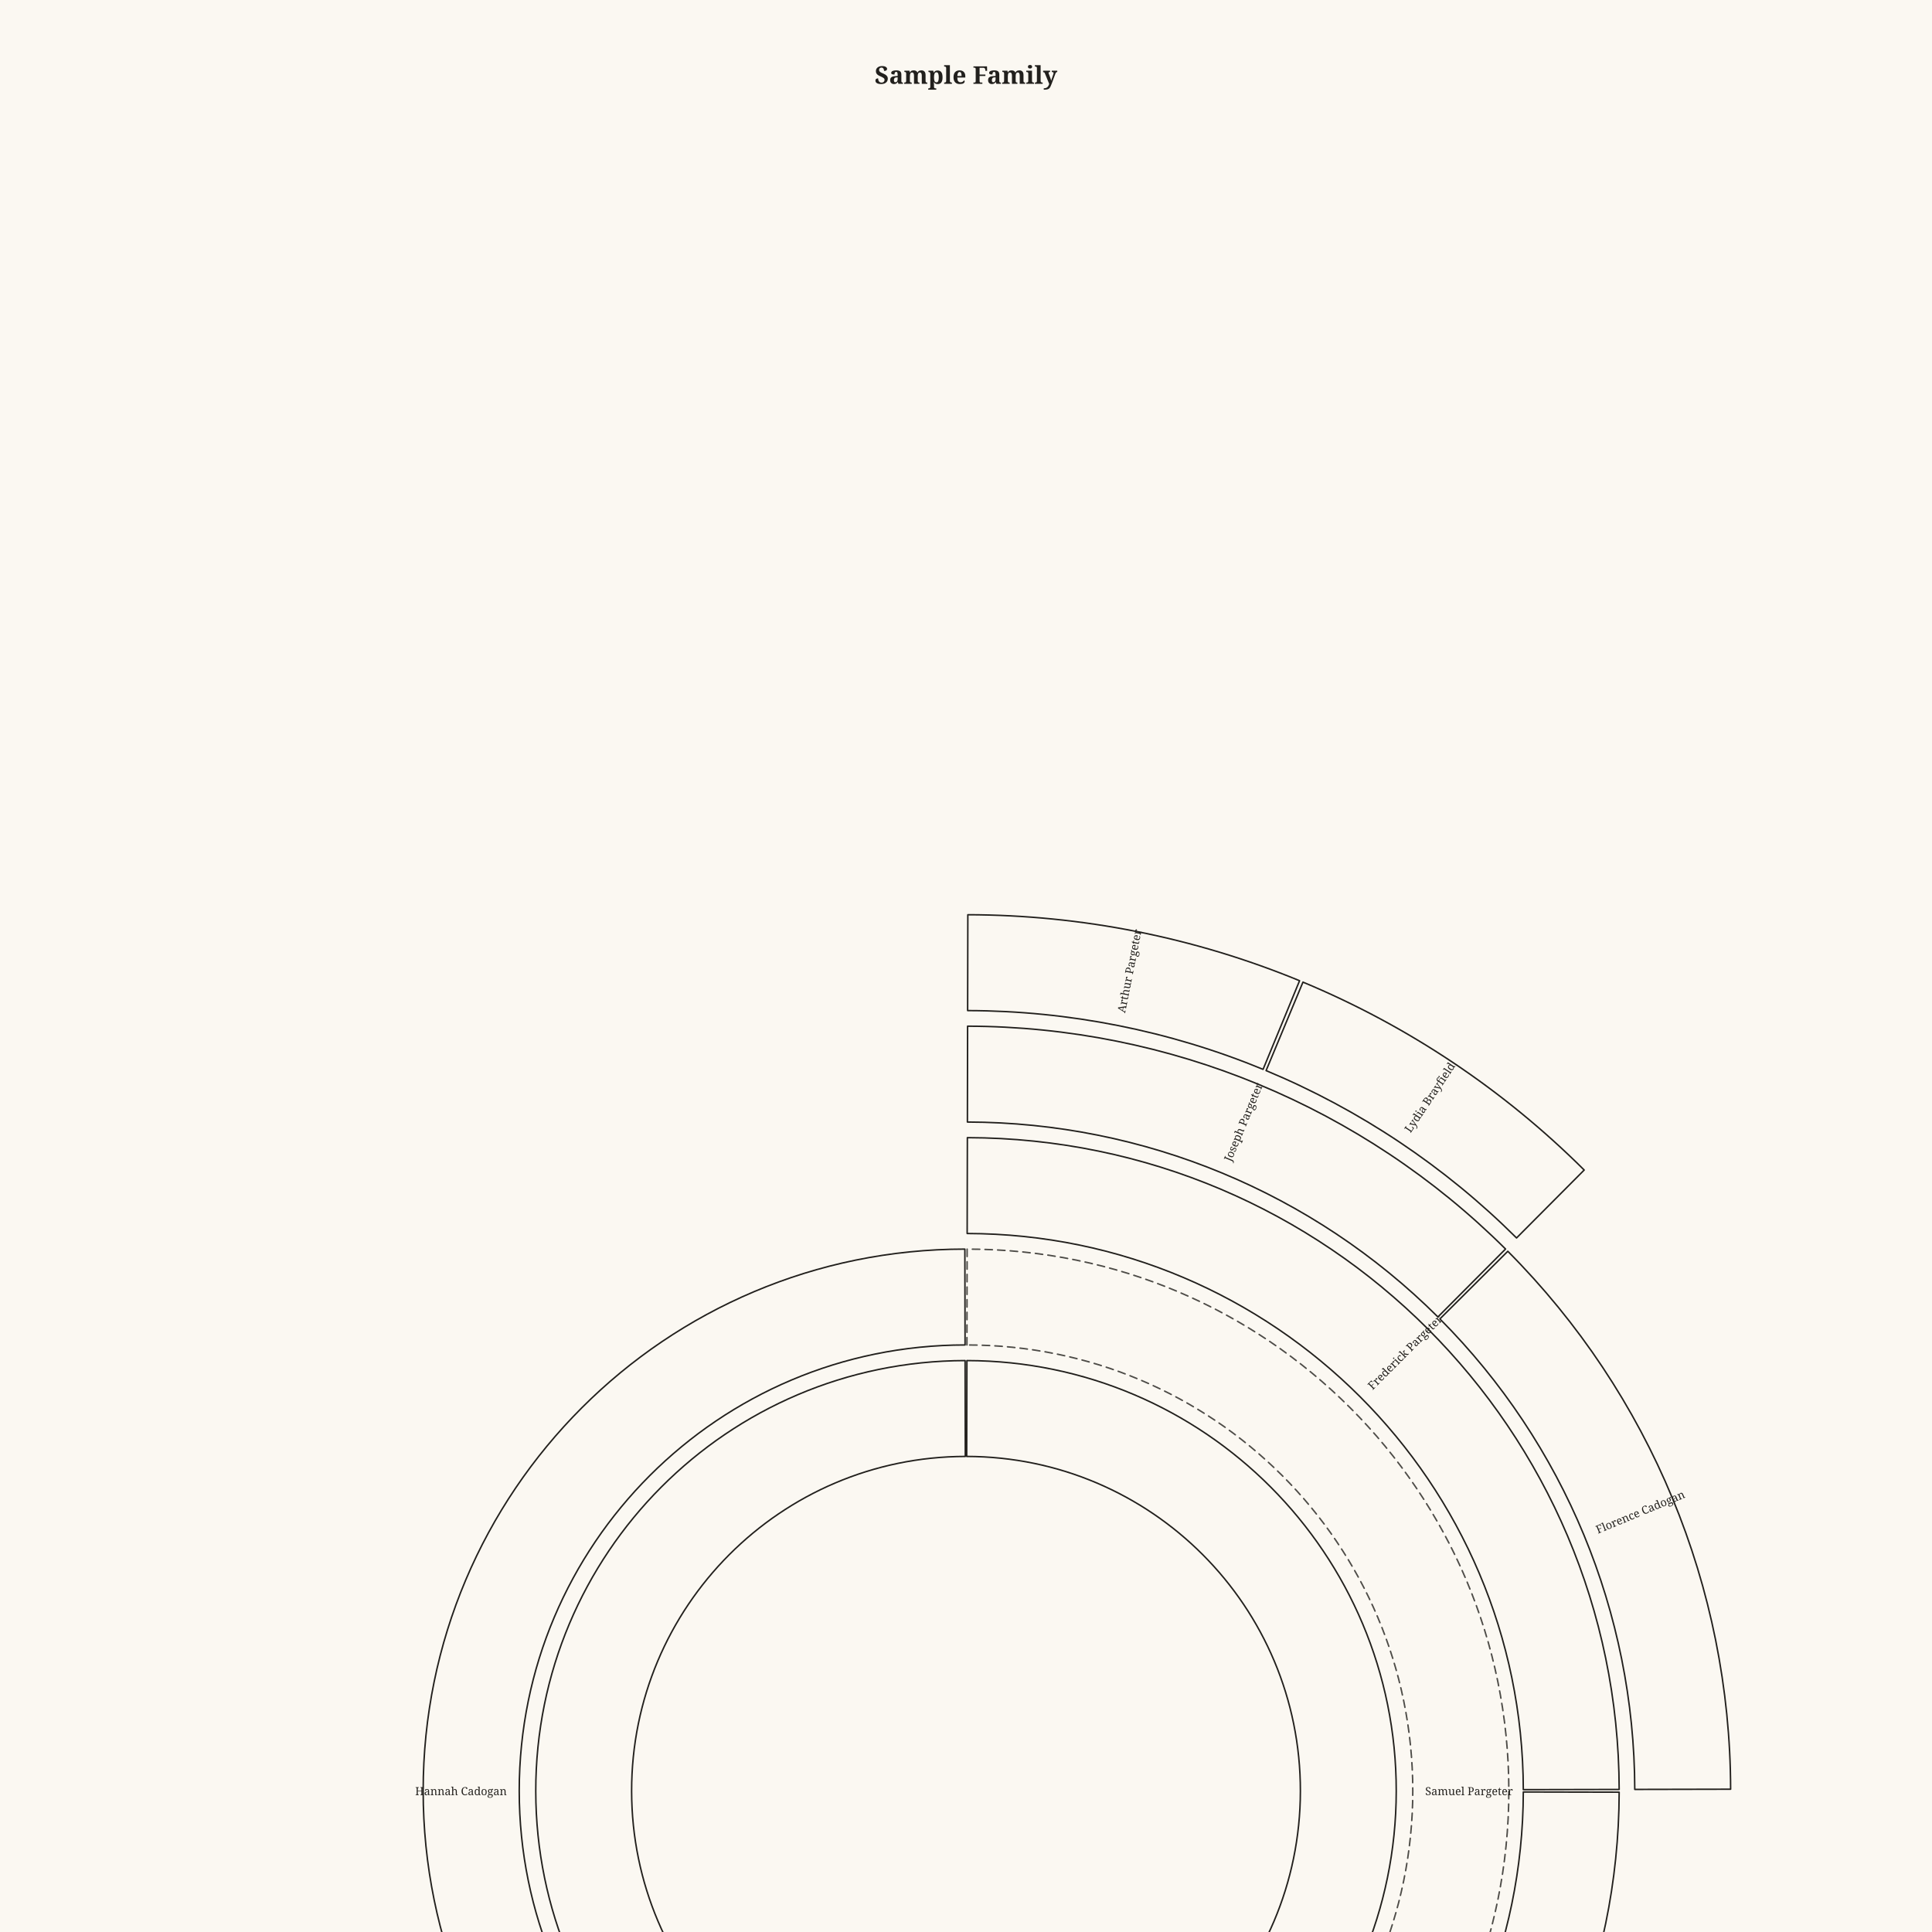
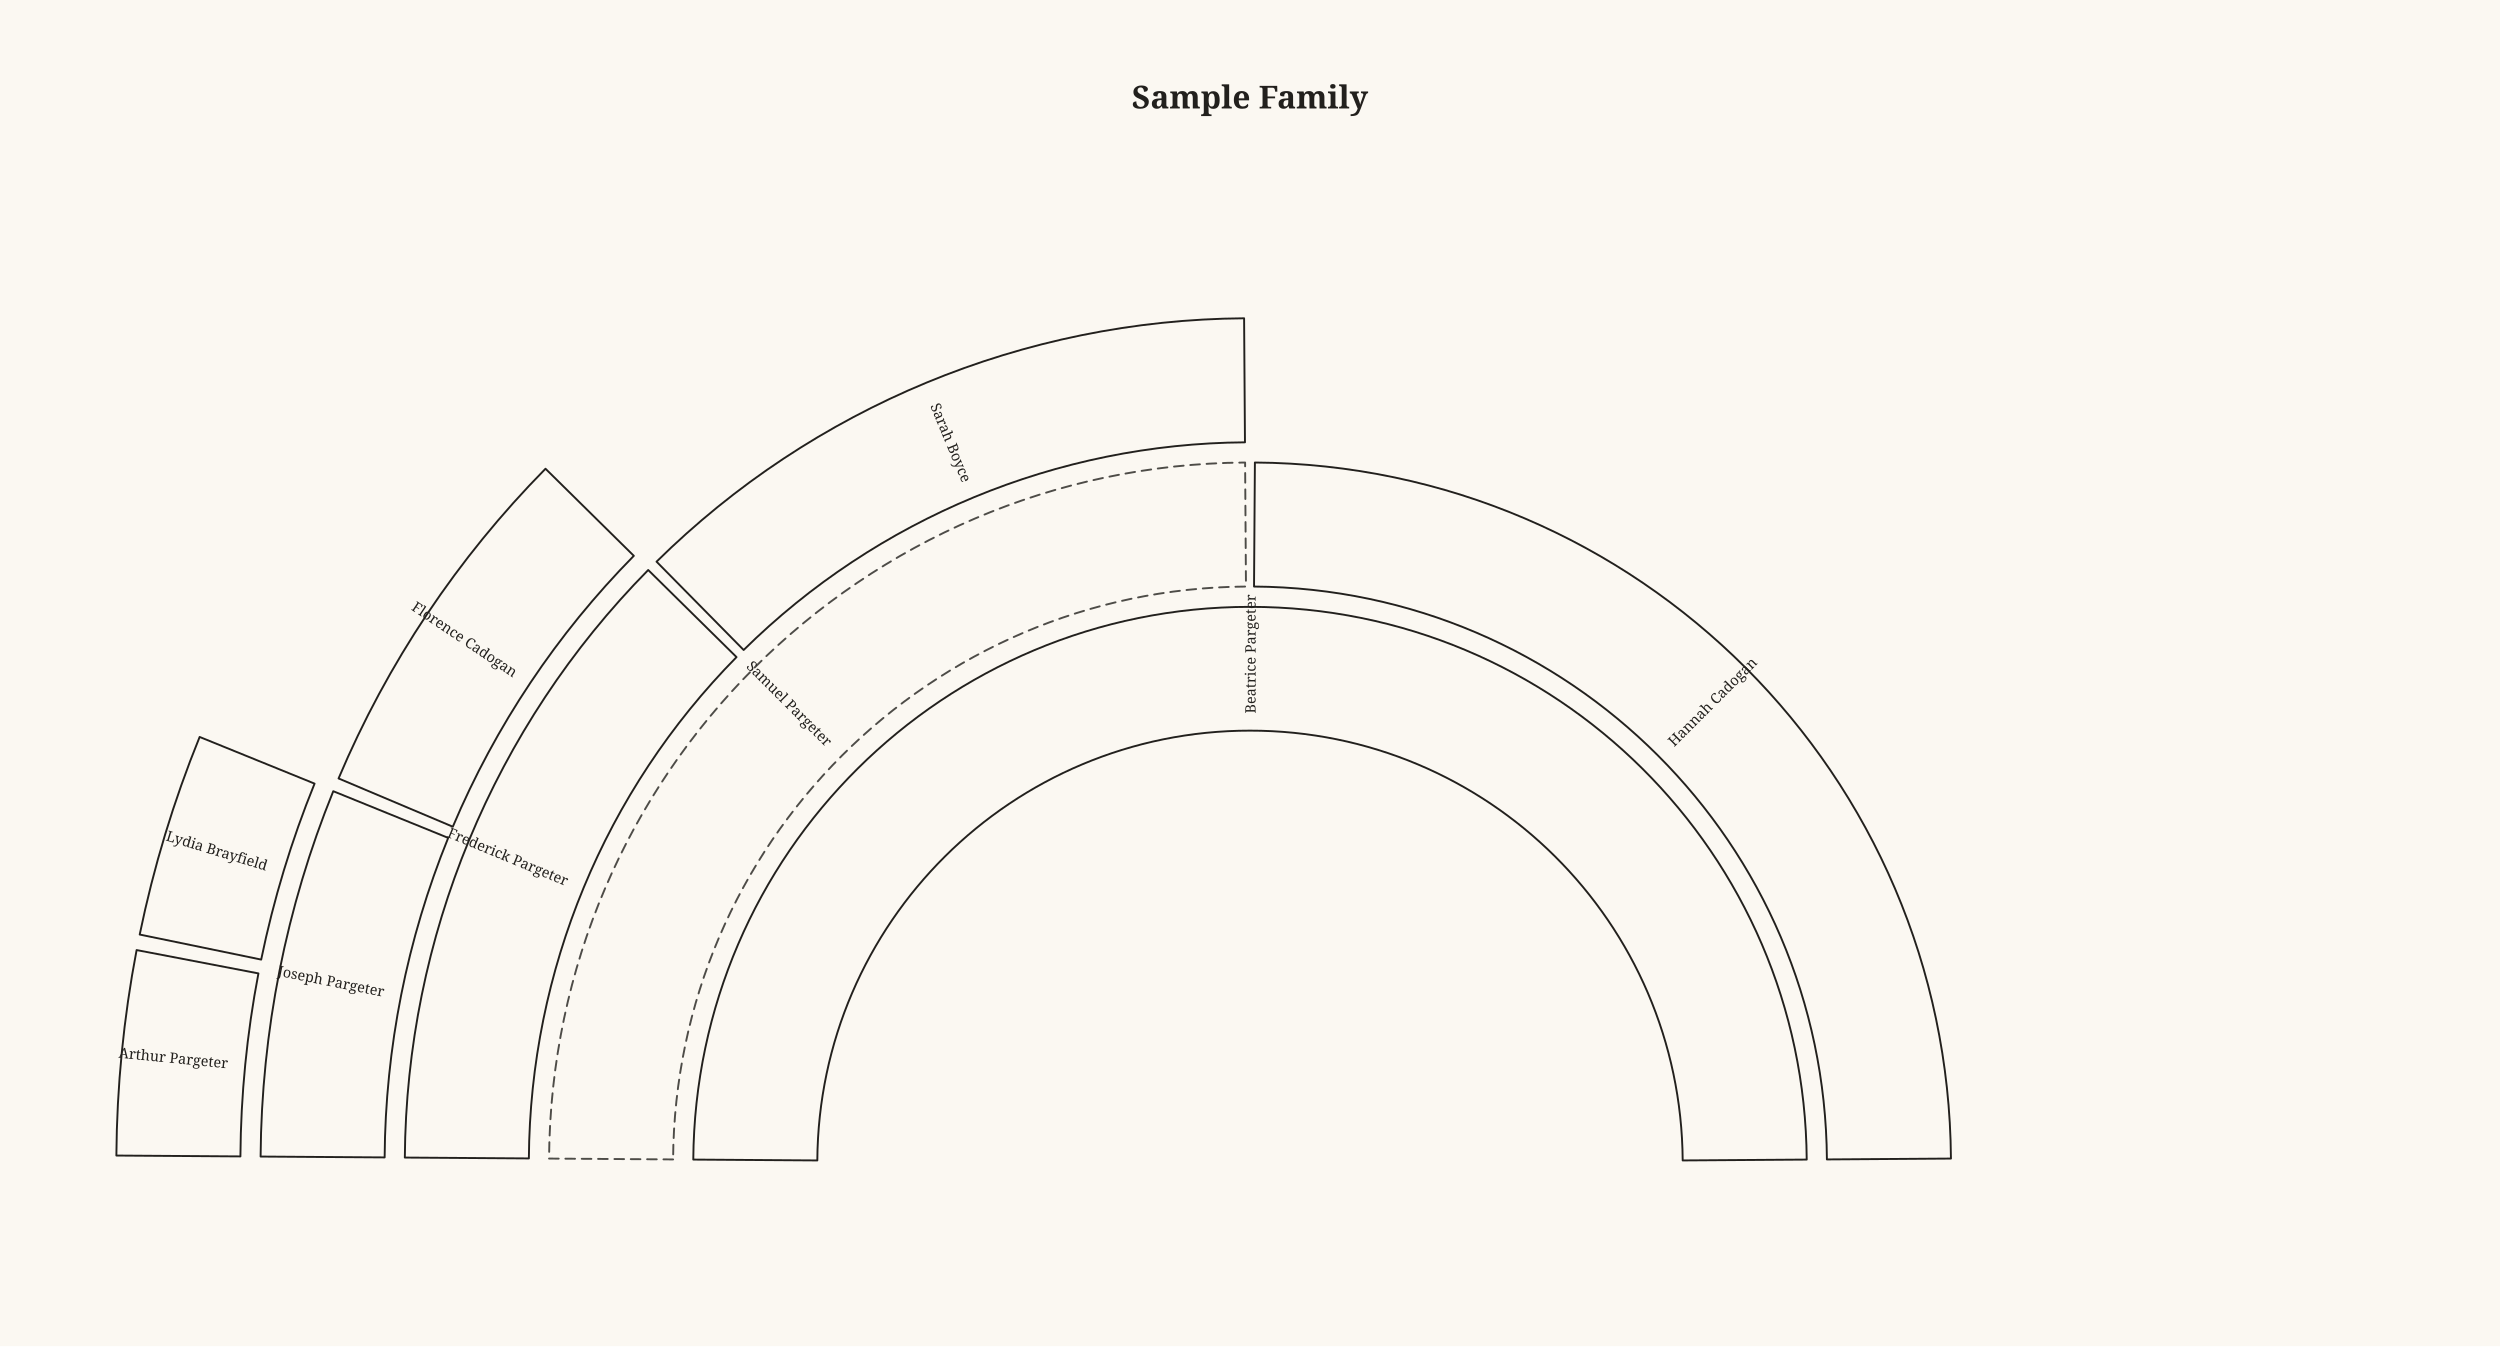
- <svg xmlns="http://www.w3.org/2000/svg" width="520mm" height="520mm" viewBox="0 0 520 520">
-   <rect x="0" y="0" width="520" height="520" fill="#FBF8F2" />
+ <svg xmlns="http://www.w3.org/2000/svg" width="520mm" height="280mm" viewBox="0 0 520 280">
+   <rect x="0" y="0" width="520" height="280" fill="#FBF8F2" />
  <g id="ENGRAVE">
-     <path d="M260.188,392L260.243,366.2A115.8,115.8 0 1,1 259.757,366.2L259.812,392A90,90 0 1,0 260.188,392Z" fill="none" stroke="#22201D" stroke-width="0.4" stroke-linecap="round" stroke-linejoin="round" />
-     <path d="M260.251,362L260.305,336.2A145.8,145.8 0 0,1 260.305,627.8L260.251,602A120,120 0 0,0 260.251,362Z" fill="none" stroke="#22201D" stroke-width="0.4" stroke-linecap="round" stroke-linejoin="round" stroke-dasharray="2,1.4" opacity="0.8" />
-     <path d="M259.749,602L259.695,627.8A145.8,145.8 0 0,1 259.695,336.2L259.749,362A120,120 0 0,0 259.749,602Z" fill="none" stroke="#22201D" stroke-width="0.4" stroke-linecap="round" stroke-linejoin="round" />
-     <path d="M260.314,332L260.368,306.2A175.8,175.8 0 0,1 435.8,481.632L410,481.686A150,150 0 0,0 260.314,332Z" fill="none" stroke="#22201D" stroke-width="0.4" stroke-linecap="round" stroke-linejoin="round" />
-     <path d="M410,482.314L435.8,482.368A175.8,175.8 0 0,1 260.368,657.8L260.314,632A150,150 0 0,0 410,482.314Z" fill="none" stroke="#22201D" stroke-width="0.4" stroke-linecap="round" stroke-linejoin="round" />
-     <path d="M260.377,302L260.431,276.2A205.8,205.8 0 0,1 405.217,336.173L387.012,354.454A180,180 0 0,0 260.377,302Z" fill="none" stroke="#22201D" stroke-width="0.4" stroke-linecap="round" stroke-linejoin="round" />
-     <path d="M387.546,354.988L405.827,336.783A205.8,205.8 0 0,1 465.8,481.569L440,481.623A180,180 0 0,0 387.546,354.988Z" fill="none" stroke="#22201D" stroke-width="0.4" stroke-linecap="round" stroke-linejoin="round" />
-     <path d="M260.44,272L260.494,246.201A235.8,235.8 0 0,1 349.78,263.961L339.957,287.817A210,210 0 0,0 260.44,272Z" fill="none" stroke="#22201D" stroke-width="0.4" stroke-linecap="round" stroke-linejoin="round" />
-     <path d="M340.77,288.154L350.693,264.339A235.8,235.8 0 0,1 426.386,314.915L408.181,333.197A210,210 0 0,0 340.77,288.154Z" fill="none" stroke="#22201D" stroke-width="0.4" stroke-linecap="round" stroke-linejoin="round" />
-     <text x="260" y="575.6" font-family="Georgia, 'Iowan Old Style', serif" font-size="3" fill="#22201D" text-anchor="start" dominant-baseline="central" transform="rotate(90,260,575.6)">Beatrice Pargeter</text>
-     <text x="383.6" y="482" font-family="Georgia, 'Iowan Old Style', serif" font-size="3" fill="#22201D" text-anchor="start" dominant-baseline="central">Samuel Pargeter</text>
-     <text x="136.4" y="482" font-family="Georgia, 'Iowan Old Style', serif" font-size="3" fill="#22201D" text-anchor="end" dominant-baseline="central">Hannah Cadogan</text>
-     <text x="368.612" y="373.388" font-family="Georgia, 'Iowan Old Style', serif" font-size="3" fill="#22201D" text-anchor="start" dominant-baseline="central" transform="rotate(315,368.6116,373.3884)">Frederick Pargeter</text>
-     <text x="368.612" y="590.612" font-family="Georgia, 'Iowan Old Style', serif" font-size="3" fill="#22201D" text-anchor="start" dominant-baseline="central" transform="rotate(45,368.6116,590.6116)">Sarah Boyce</text>
-     <text x="330.261" y="312.376" font-family="Georgia, 'Iowan Old Style', serif" font-size="3" fill="#22201D" text-anchor="start" dominant-baseline="central" transform="rotate(292.5,330.2607,312.3757)">Joseph Pargeter</text>
-     <text x="429.624" y="411.739" font-family="Georgia, 'Iowan Old Style', serif" font-size="3" fill="#22201D" text-anchor="start" dominant-baseline="central" transform="rotate(337.5,429.6243,411.7393)">Florence Cadogan</text>
-     <text x="301.671" y="272.504" font-family="Georgia, 'Iowan Old Style', serif" font-size="3" fill="#22201D" text-anchor="start" dominant-baseline="central" transform="rotate(281.25,301.6713,272.5043)">Arthur Pargeter</text>
-     <text x="378.67" y="304.398" font-family="Georgia, 'Iowan Old Style', serif" font-size="3" fill="#22201D" text-anchor="start" dominant-baseline="central" transform="rotate(303.75,378.6698,304.3981)">Lydia Brayfield</text>
+     <path d="M170.002,241.372L144.203,241.192A115.8,115.8 0 0,1 375.797,241.192L349.998,241.372A90,90 0 0,0 170.002,241.372Z" fill="none" stroke="#22201D" stroke-width="0.4" stroke-linecap="round" stroke-linejoin="round" />
+     <path d="M140.003,241.162L114.204,240.982A145.8,145.8 0 0,1 258.982,96.204L259.162,122.003A120,120 0 0,0 140.003,241.162Z" fill="none" stroke="#22201D" stroke-width="0.4" stroke-linecap="round" stroke-linejoin="round" stroke-dasharray="2,1.4" opacity="0.8" />
+     <path d="M260.838,122.003L261.018,96.204A145.8,145.8 0 0,1 405.796,240.982L379.997,241.162A120,120 0 0,0 260.838,122.003Z" fill="none" stroke="#22201D" stroke-width="0.4" stroke-linecap="round" stroke-linejoin="round" />
+     <path d="M110.004,240.953L84.204,240.773A175.8,175.8 0 0,1 134.826,118.561L153.196,136.677A150,150 0 0,0 110.004,240.953Z" fill="none" stroke="#22201D" stroke-width="0.4" stroke-linecap="round" stroke-linejoin="round" />
+     <path d="M154.677,135.196L136.561,116.826A175.8,175.8 0 0,1 258.773,66.204L258.953,92.004A150,150 0 0,0 154.677,135.196Z" fill="none" stroke="#22201D" stroke-width="0.4" stroke-linecap="round" stroke-linejoin="round" />
+     <path d="M80.004,240.743L54.205,240.563A205.8,205.8 0 0,1 69.32,164.573L93.225,174.28A180,180 0 0,0 80.004,240.743Z" fill="none" stroke="#22201D" stroke-width="0.4" stroke-linecap="round" stroke-linejoin="round" />
+     <path d="M94.187,171.958L70.42,161.918A205.8,205.8 0 0,1 113.465,97.497L131.835,115.612A180,180 0 0,0 94.187,171.958Z" fill="none" stroke="#22201D" stroke-width="0.4" stroke-linecap="round" stroke-linejoin="round" />
+     <path d="M50.005,240.534L24.206,240.354A235.8,235.8 0 0,1 28.415,197.613L53.754,202.47A210,210 0 0,0 50.005,240.534Z" fill="none" stroke="#22201D" stroke-width="0.4" stroke-linecap="round" stroke-linejoin="round" />
+     <path d="M54.326,199.594L29.058,194.384A235.8,235.8 0 0,1 41.525,153.286L65.429,162.993A210,210 0 0,0 54.326,199.594Z" fill="none" stroke="#22201D" stroke-width="0.4" stroke-linecap="round" stroke-linejoin="round" />
+     <text x="260" y="148.4" font-family="Georgia, 'Iowan Old Style', serif" font-size="3" fill="#22201D" text-anchor="start" dominant-baseline="central" transform="rotate(270,260,148.4)">Beatrice Pargeter</text>
+     <text x="172.602" y="154.602" font-family="Georgia, 'Iowan Old Style', serif" font-size="3" fill="#22201D" text-anchor="end" dominant-baseline="central" transform="rotate(45,172.6016,154.6016)">Samuel Pargeter</text>
+     <text x="347.398" y="154.602" font-family="Georgia, 'Iowan Old Style', serif" font-size="3" fill="#22201D" text-anchor="start" dominant-baseline="central" transform="rotate(315,347.3984,154.6016)">Hannah Cadogan</text>
+     <text x="118.092" y="183.22" font-family="Georgia, 'Iowan Old Style', serif" font-size="3" fill="#22201D" text-anchor="end" dominant-baseline="central" transform="rotate(22.5,118.0921,183.2198)">Frederick Pargeter</text>
+     <text x="201.22" y="100.092" font-family="Georgia, 'Iowan Old Style', serif" font-size="3" fill="#22201D" text-anchor="end" dominant-baseline="central" transform="rotate(67.5,201.2198,100.0921)">Sarah Boyce</text>
+     <text x="79.928" y="206.181" font-family="Georgia, 'Iowan Old Style', serif" font-size="3" fill="#22201D" text-anchor="end" dominant-baseline="central" transform="rotate(11.25,79.9278,206.1814)">Joseph Pargeter</text>
+     <text x="107.342" y="139.997" font-family="Georgia, 'Iowan Old Style', serif" font-size="3" fill="#22201D" text-anchor="end" dominant-baseline="central" transform="rotate(33.75,107.3422,139.9973)">Florence Cadogan</text>
+     <text x="47.428" y="221.064" font-family="Georgia, 'Iowan Old Style', serif" font-size="3" fill="#22201D" text-anchor="end" dominant-baseline="central" transform="rotate(5.625,47.4285,221.0635)">Arthur Pargeter</text>
+     <text x="55.597" y="179.995" font-family="Georgia, 'Iowan Old Style', serif" font-size="3" fill="#22201D" text-anchor="end" dominant-baseline="central" transform="rotate(16.875,55.5975,179.9952)">Lydia Brayfield</text>
    <text x="260" y="20" font-family="Georgia, 'Iowan Old Style', serif" font-size="6.6" fill="#22201D" text-anchor="middle" dominant-baseline="central" font-weight="600">Sample Family</text>
  </g>
</svg>
